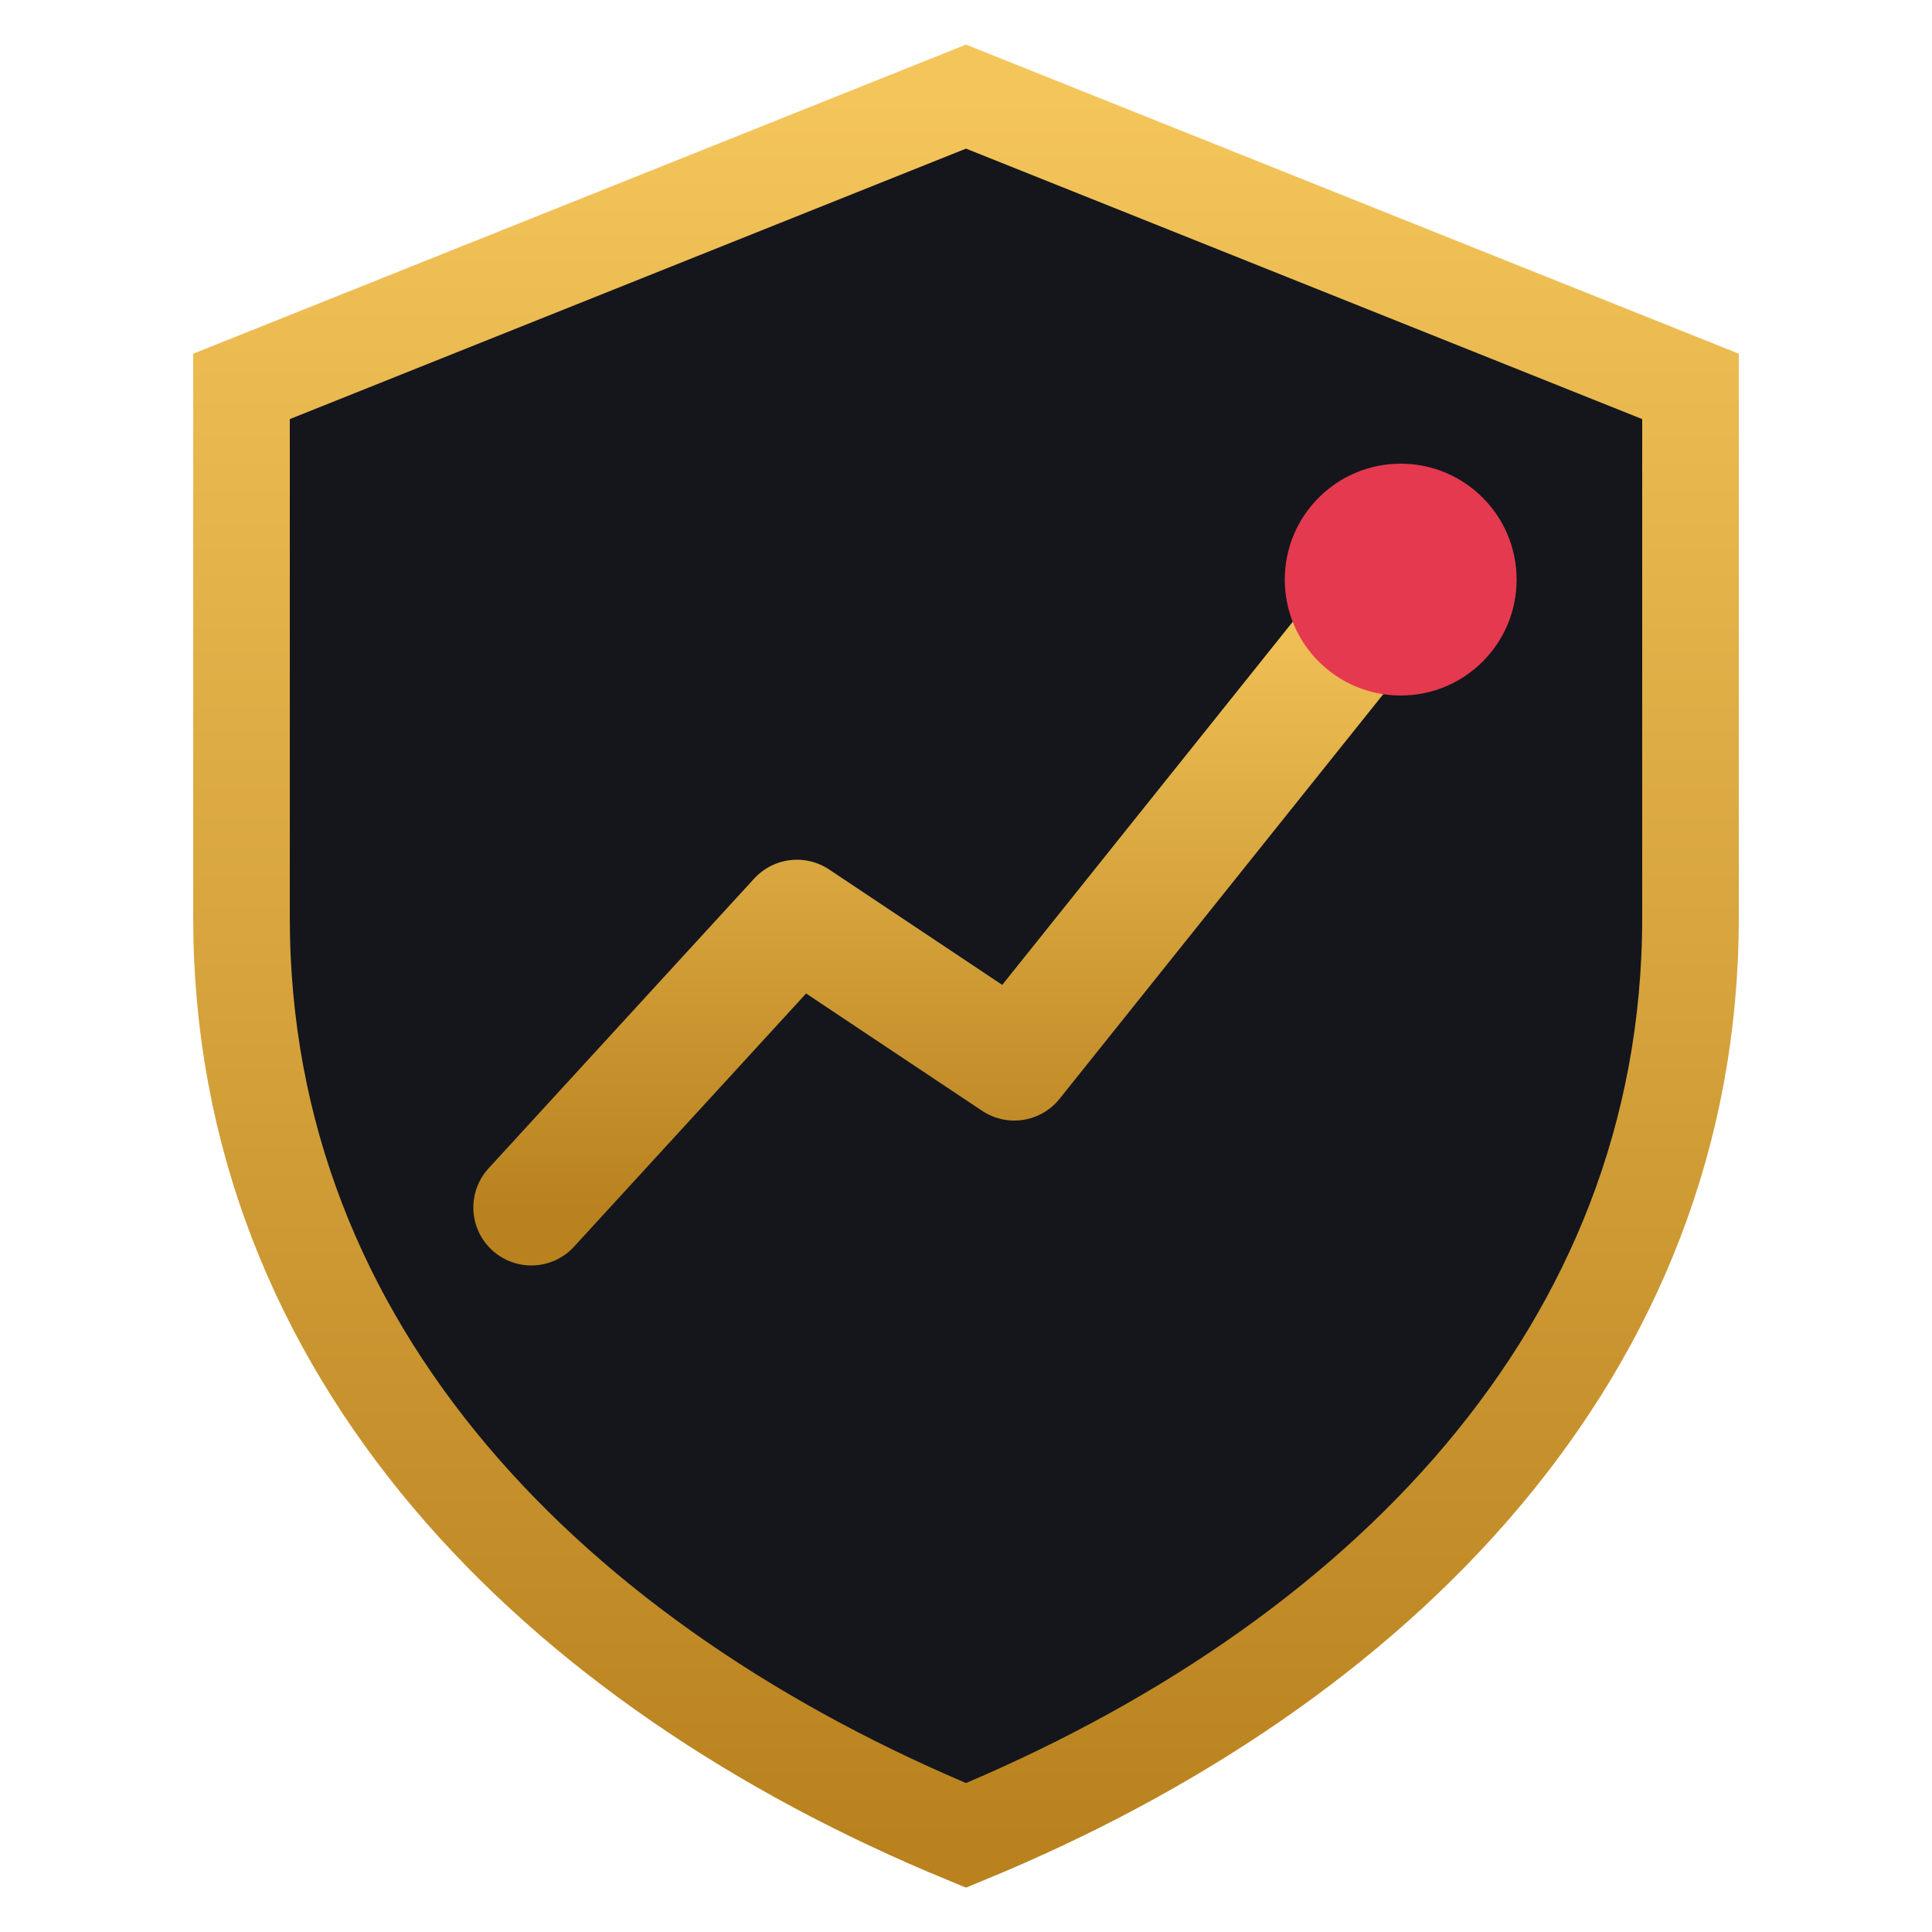
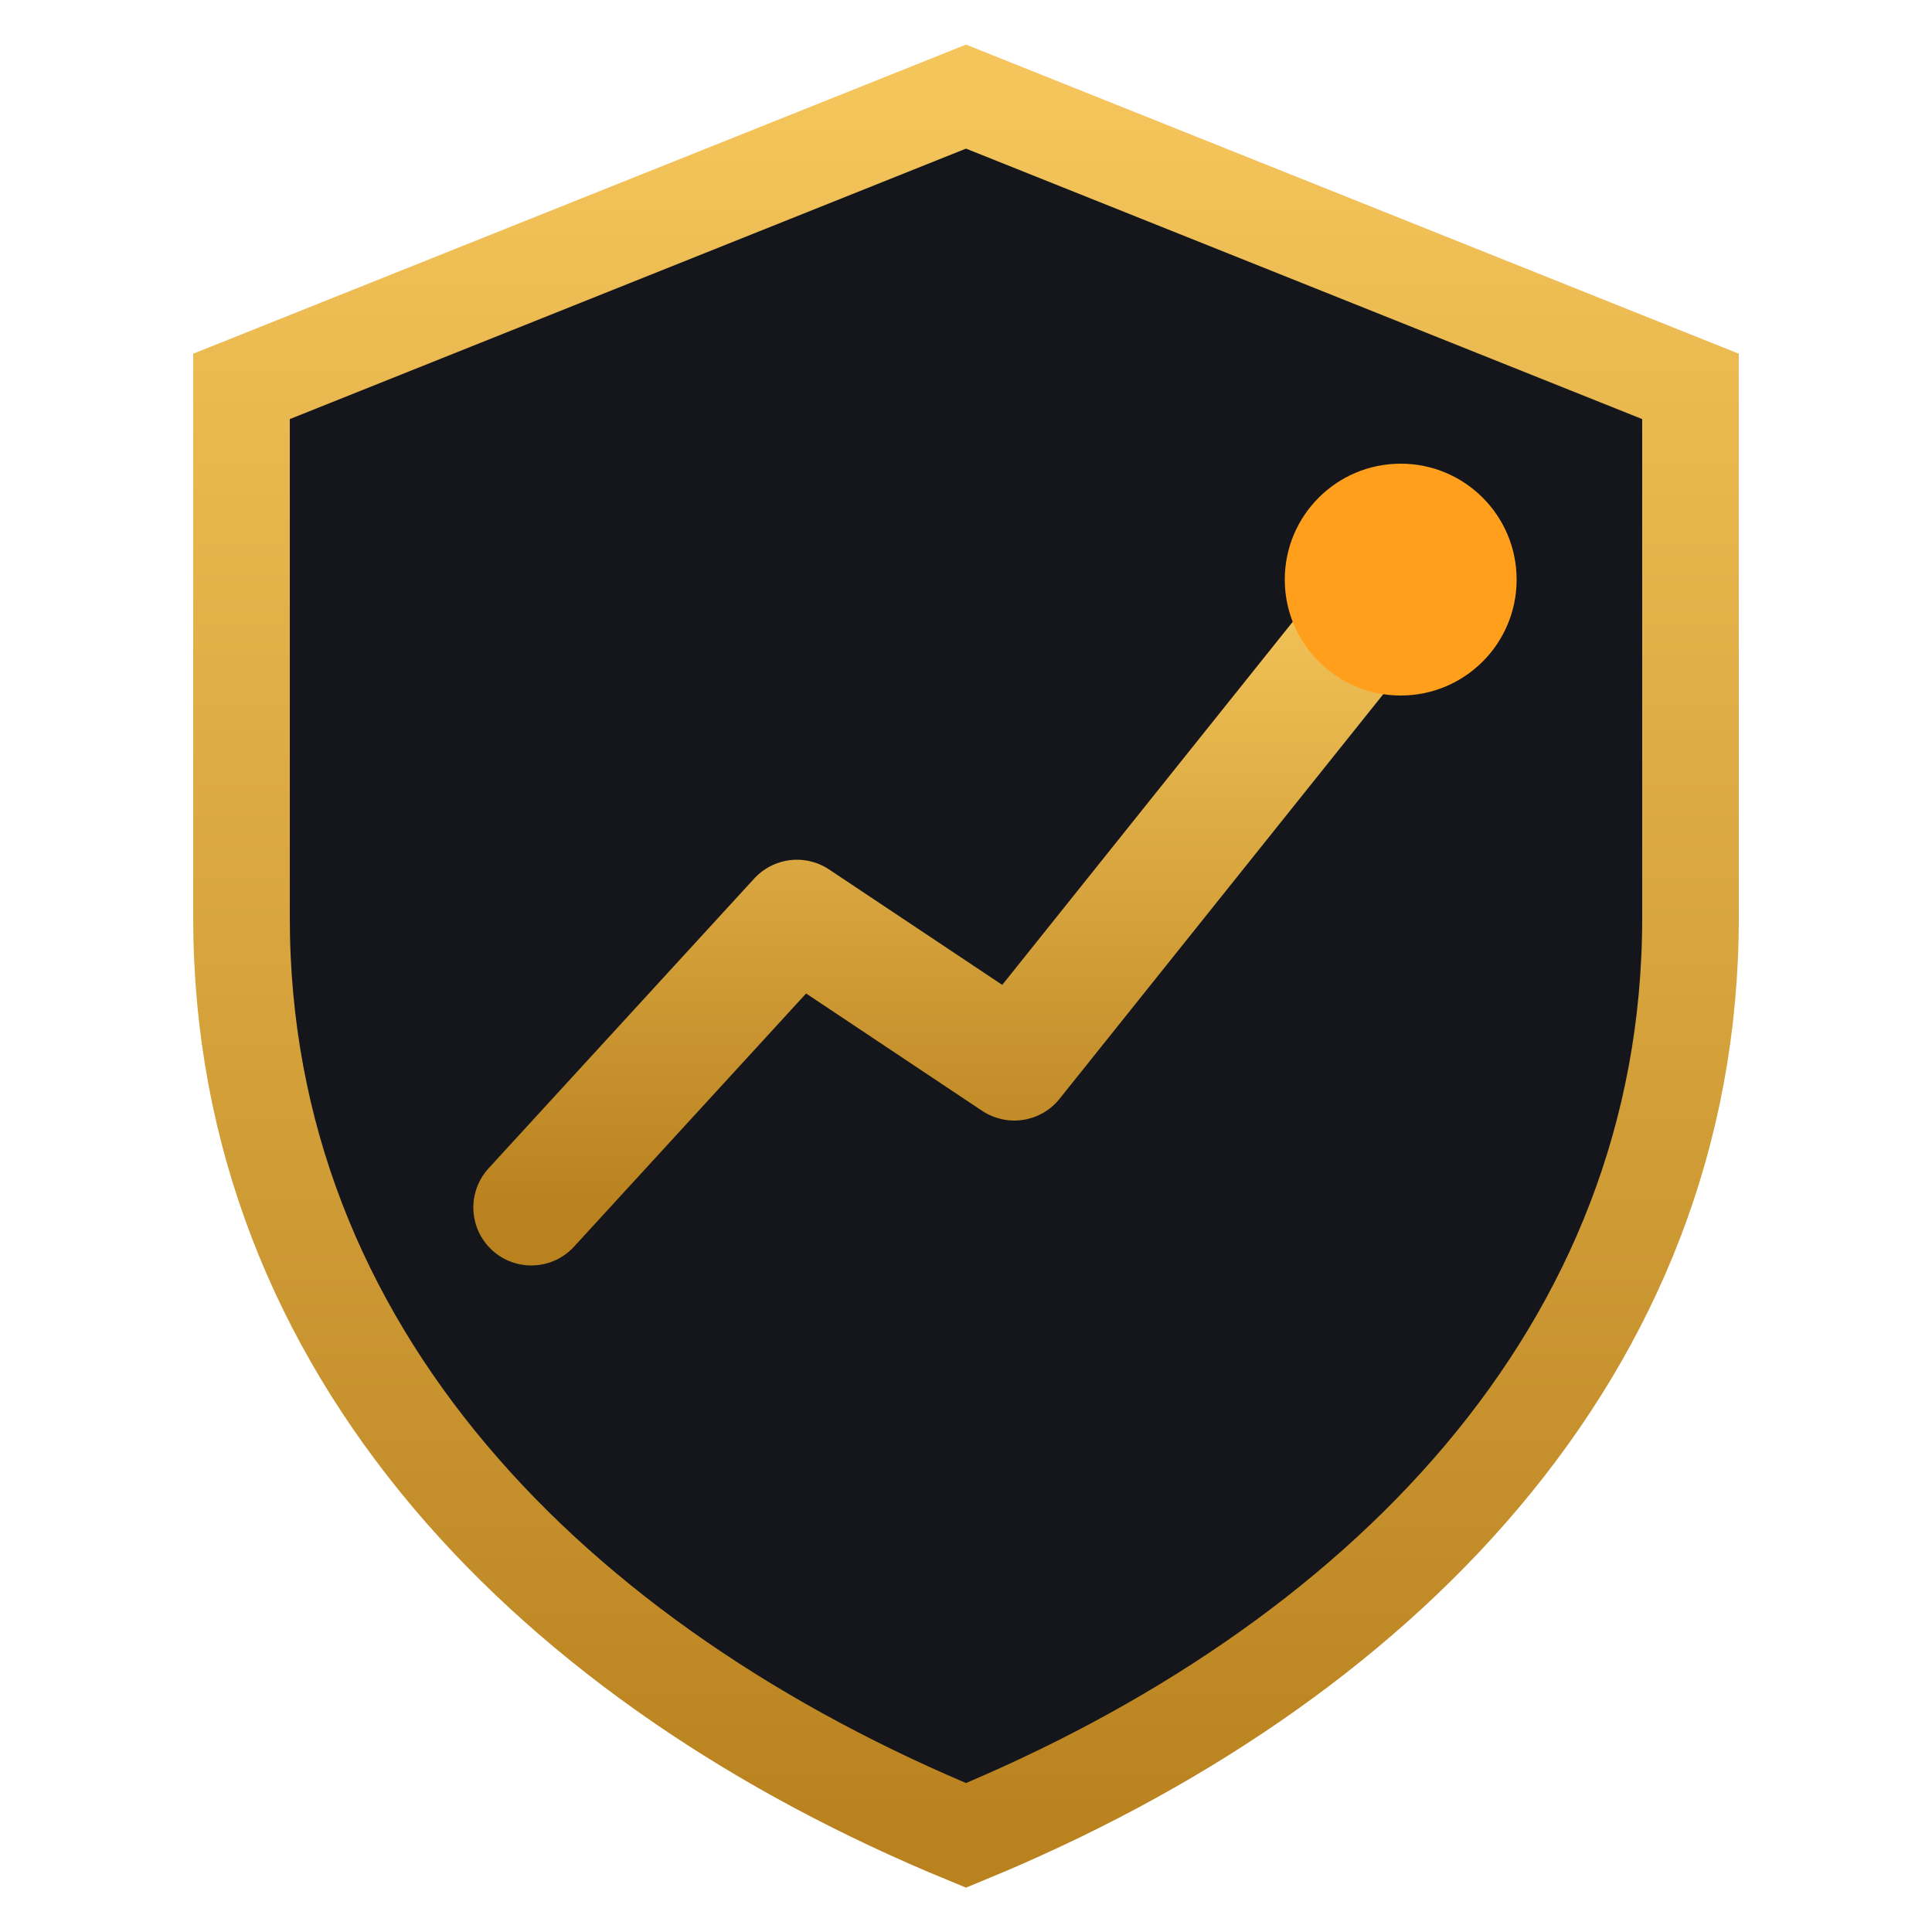
<svg xmlns="http://www.w3.org/2000/svg" width="32" height="32" viewBox="0 0 40 40">
  <defs>
    <linearGradient id="g" x1="0" y1="0" x2="0" y2="1">
      <stop offset="0" stop-color="#F4C55A" />
      <stop offset="1" stop-color="#B9821F" />
    </linearGradient>
  </defs>
  <path d="M20 2 L35 8 V19 C35 28 28.5 34.5 20 38 C11.5 34.5 5 28 5 19 V8 Z" fill="#14161C" stroke="url(#g)" stroke-width="2" />
  <path d="M11 25 L16.5 19 L21 22 L29 12" fill="none" stroke="url(#g)" stroke-width="2.4" stroke-linecap="round" stroke-linejoin="round" />
-   <circle cx="29" cy="12" r="2.4" fill="#E5394F" />
+   <circle cx="29" cy="12" r="2.4" fill="#FF9F1C" />
</svg>
